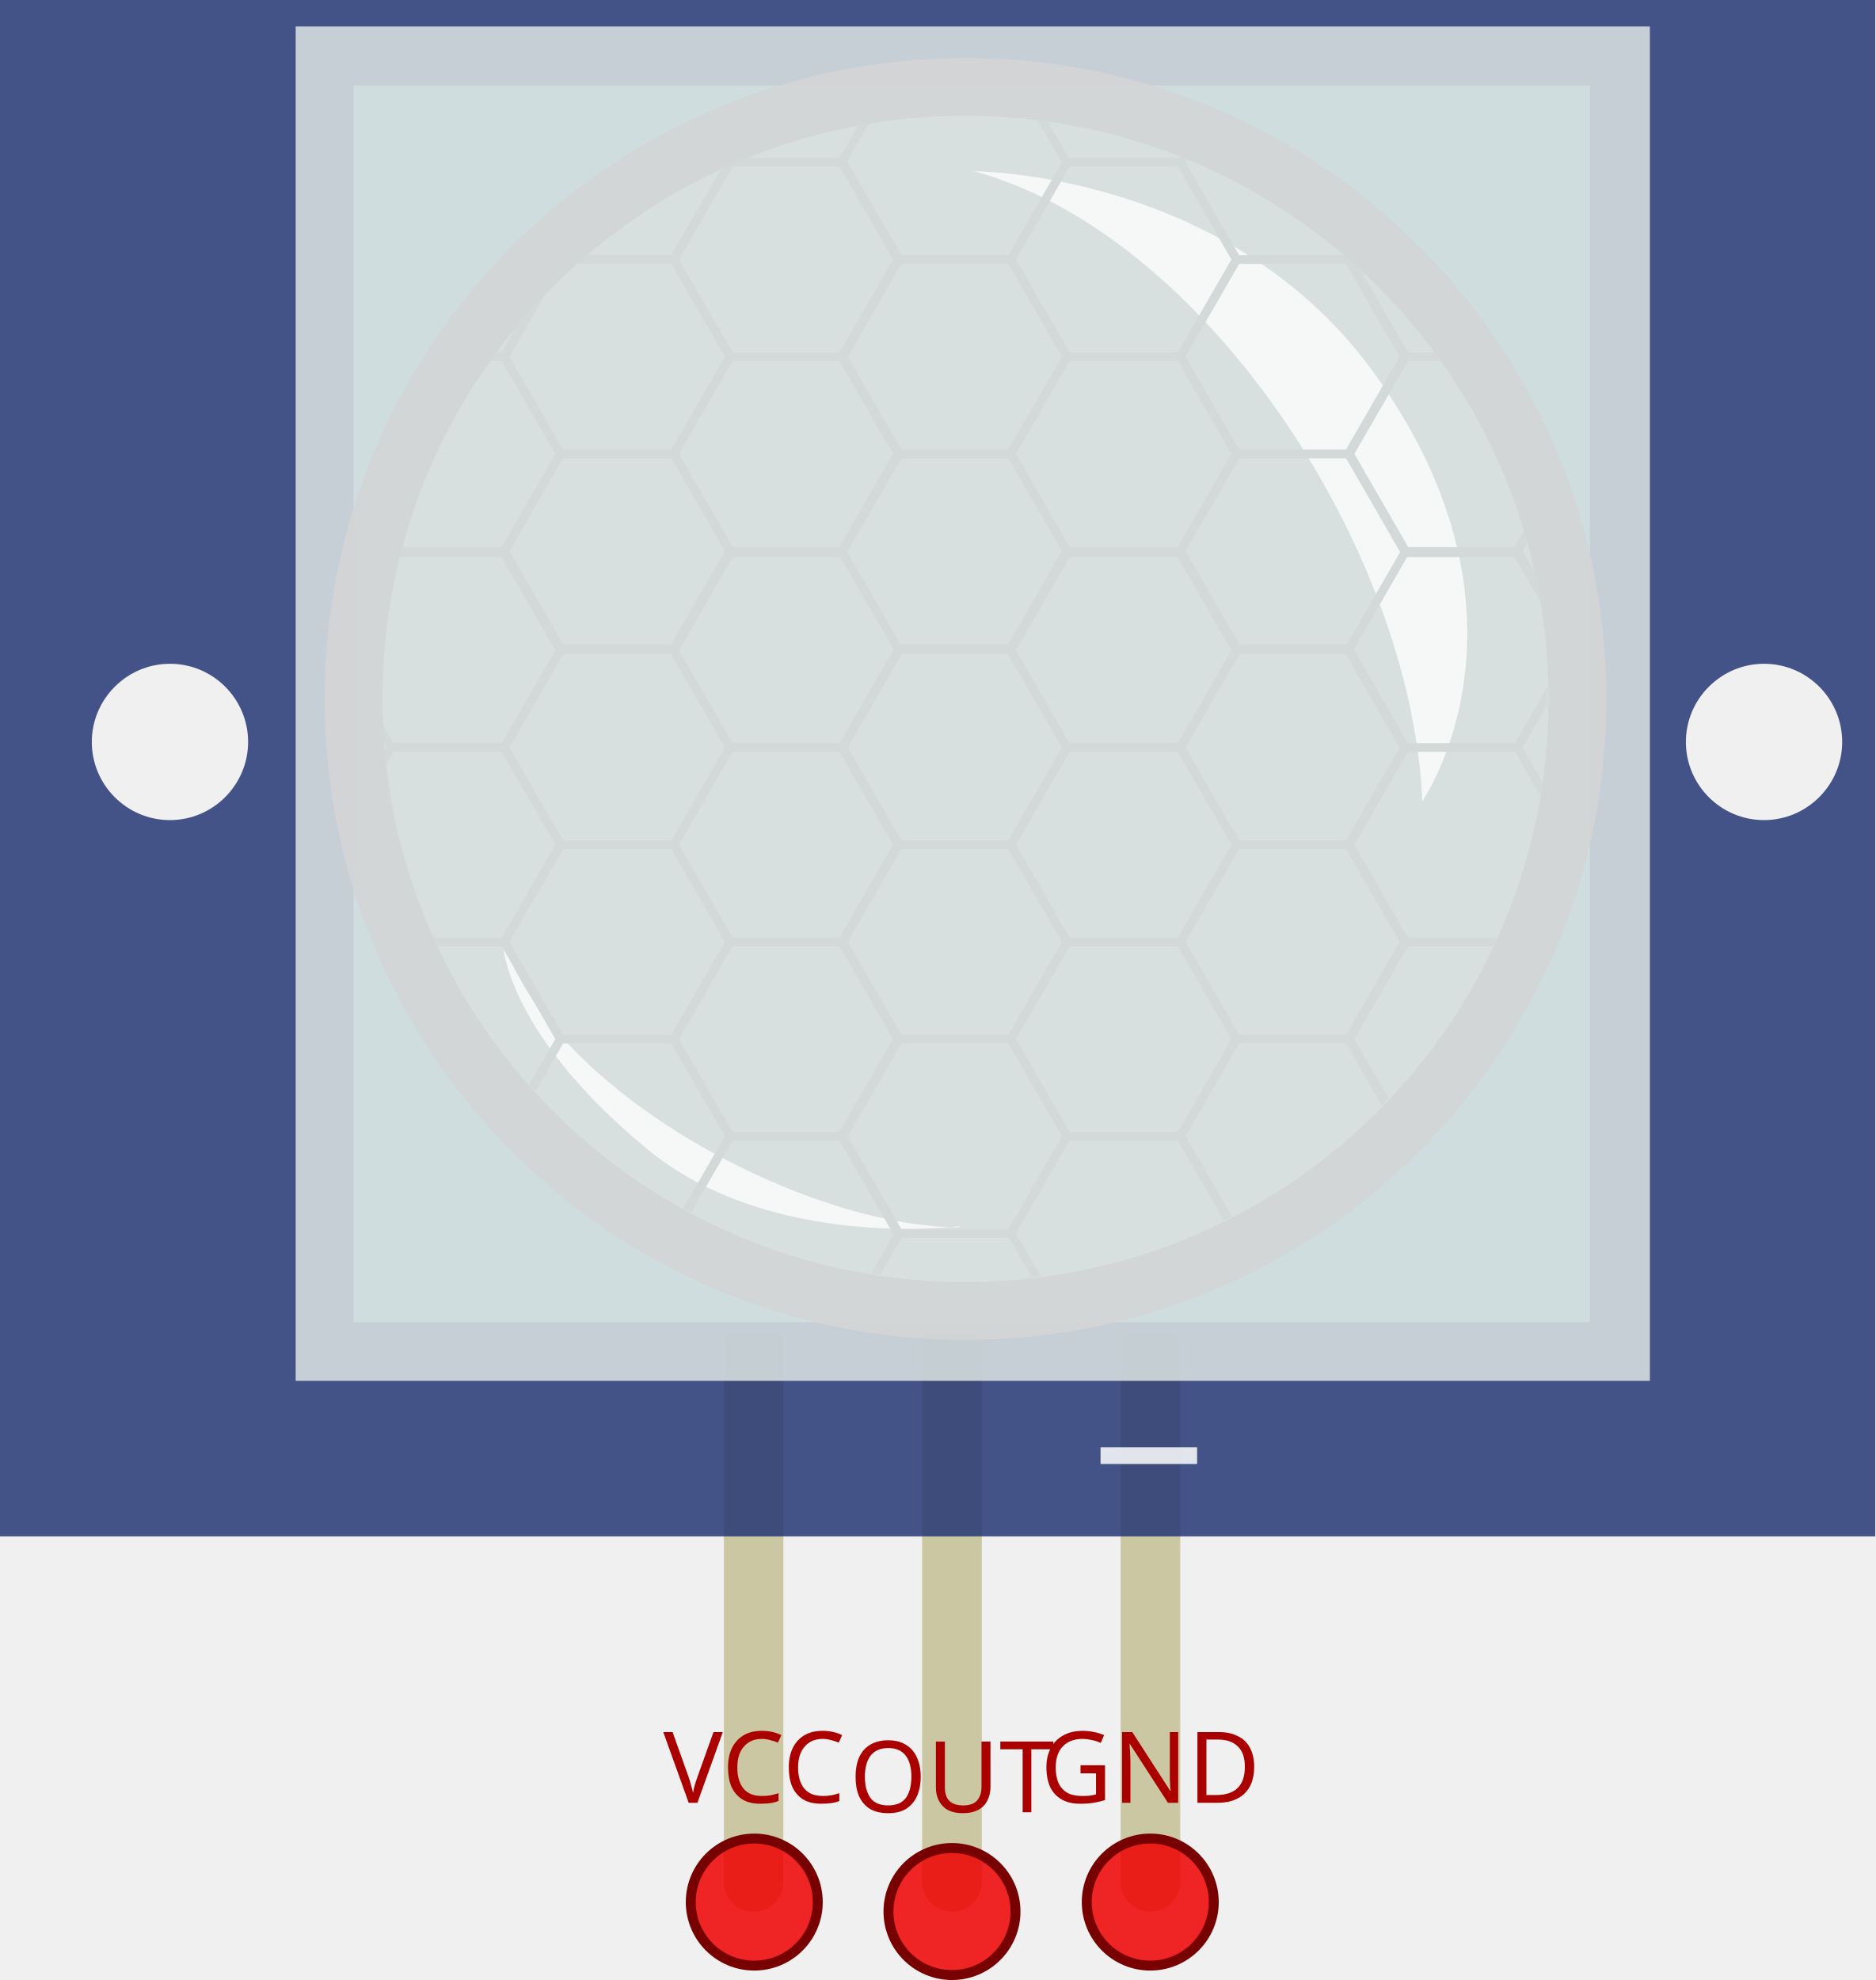
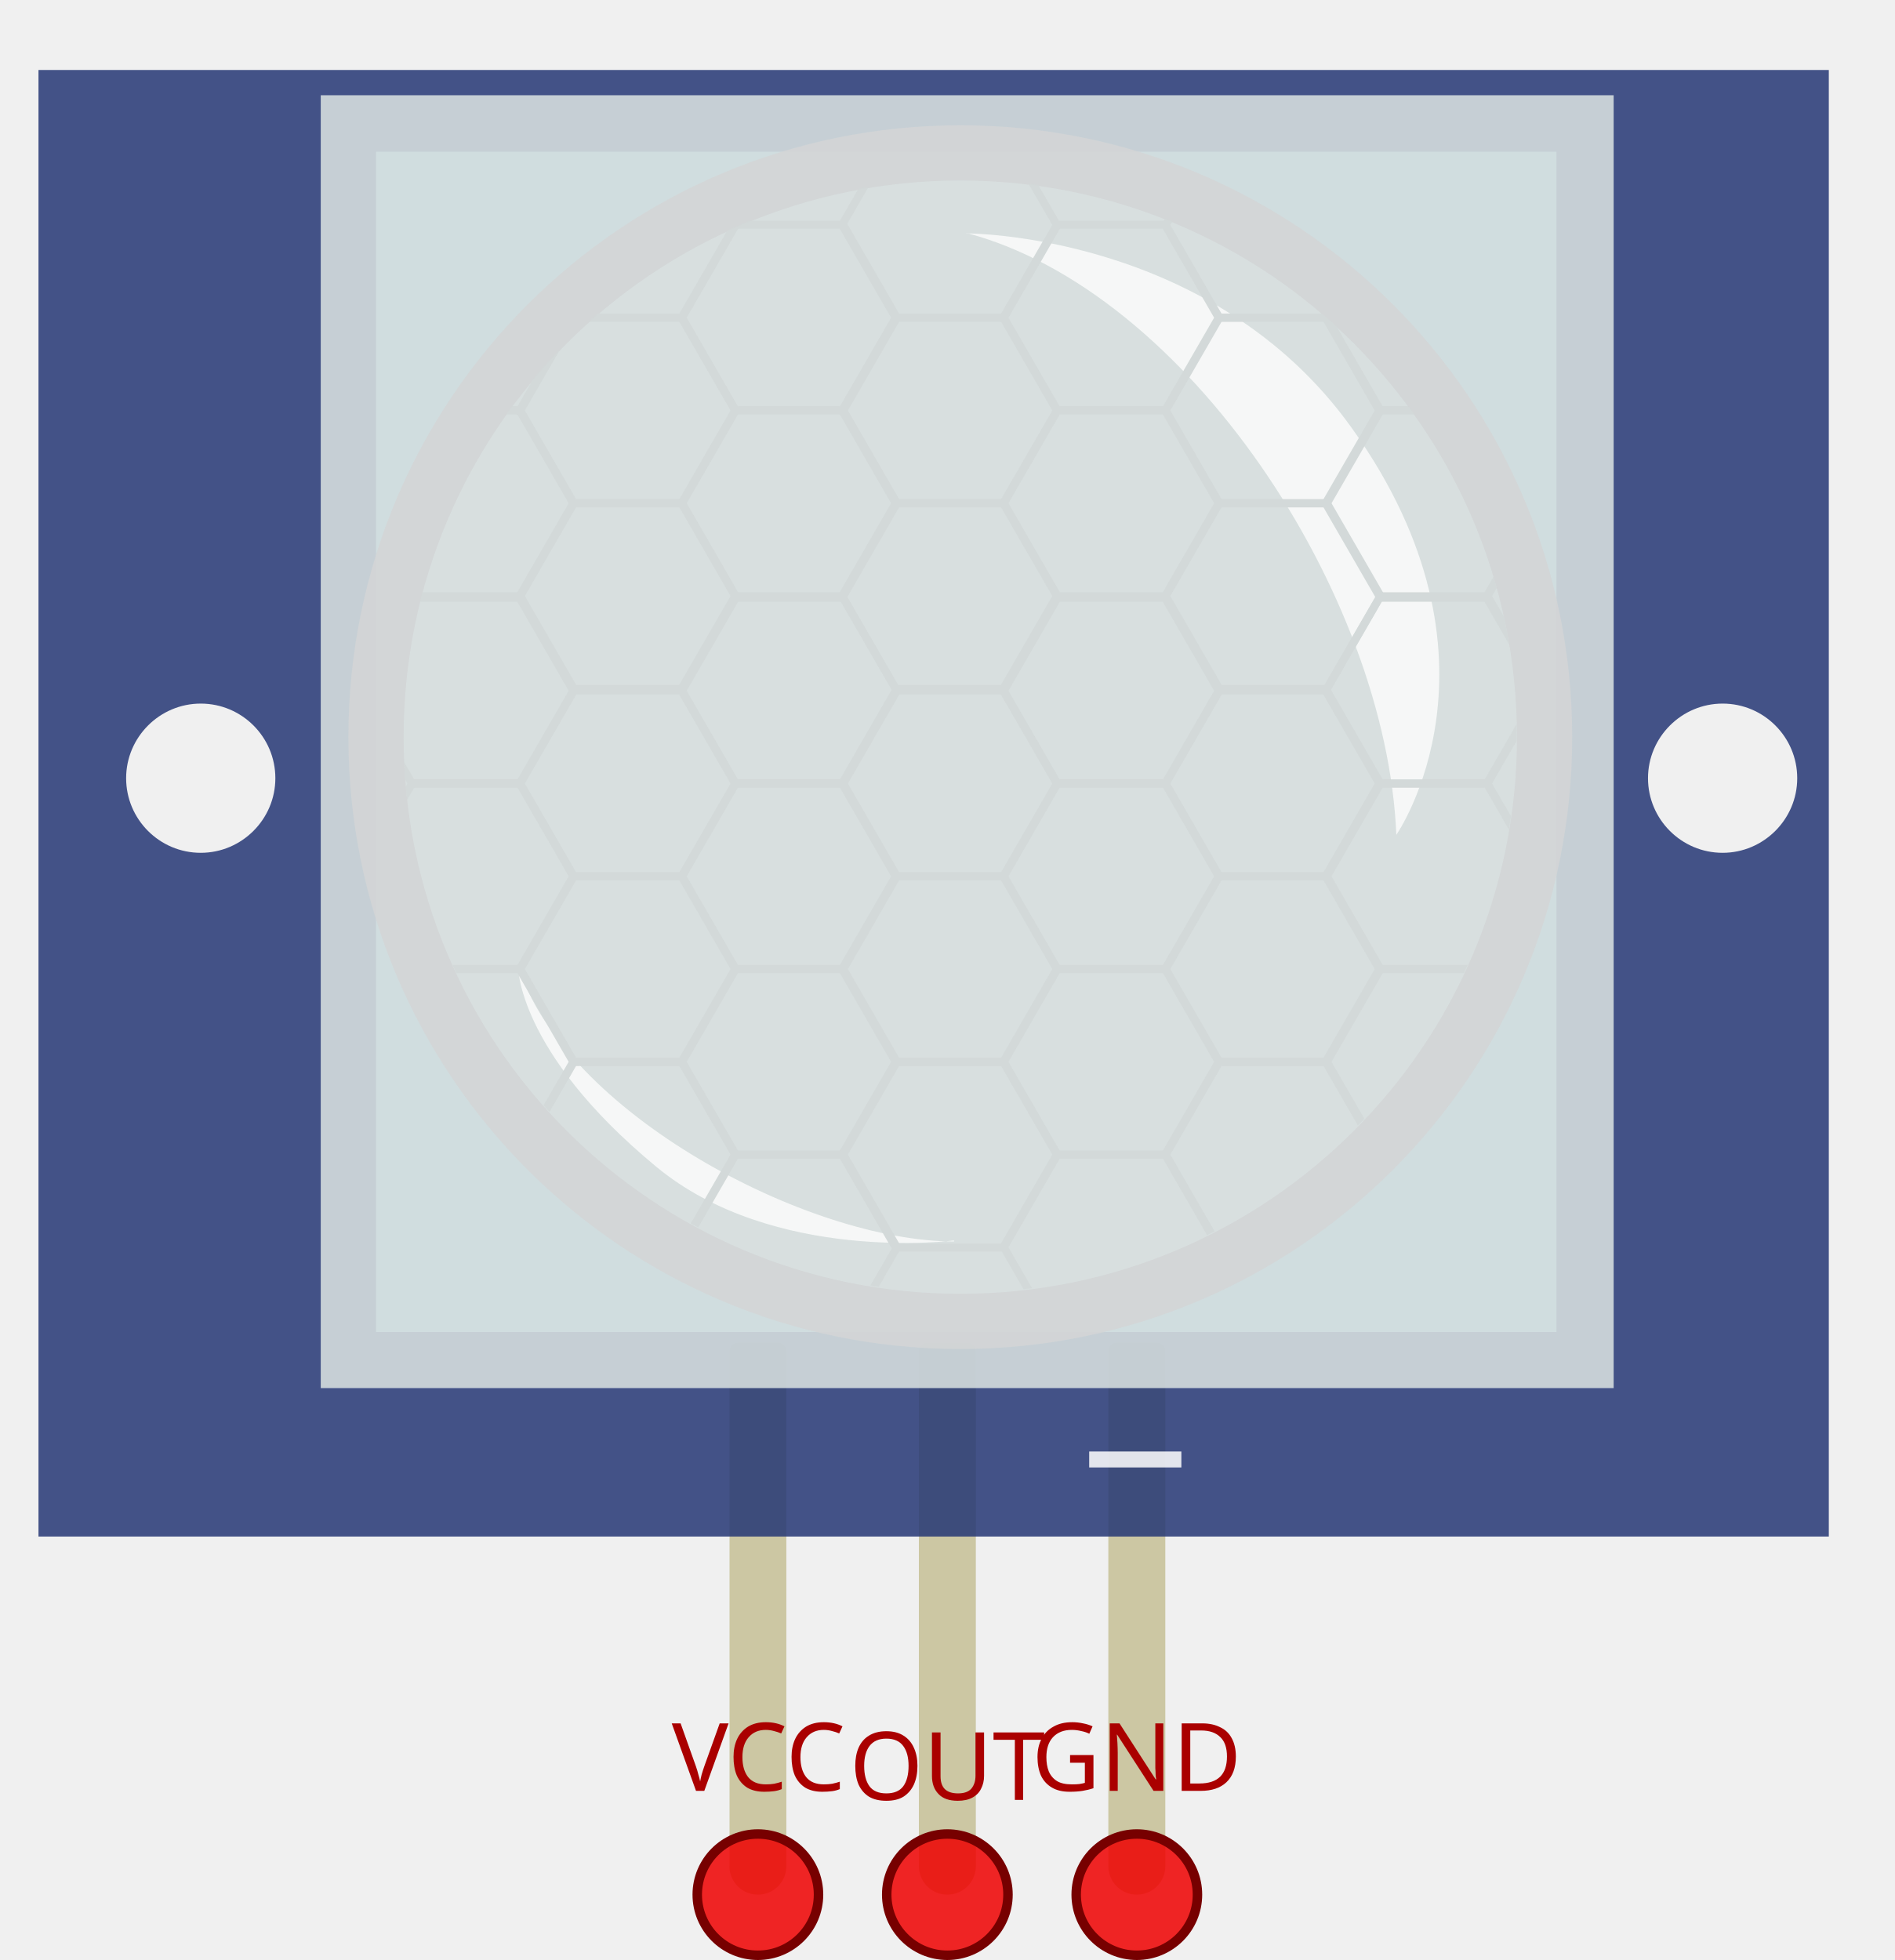
- <svg xmlns="http://www.w3.org/2000/svg" width="94.491" height="99.756" viewBox="0 0 94.491 99.756" version="1.1" id="svg87">
+ <svg xmlns="http://www.w3.org/2000/svg" width="100" height="103.45" viewBox="0 0 100 103.45" version="1.1" id="svg87">
  <defs id="defs87">
    <clipPath id="a">
      <circle cx="52.5" cy="39.2" r="28.2" id="circle34" />
    </clipPath>
  </defs>
-   <g id="g90" transform="translate(-22.03112,-23.69392)">
-     <path d="M 58.498,118.498 C 58.498,118.897 58.656,119.278 58.937,119.56 59.219,119.843 59.601,120 60,120 60.399,120 60.78,119.842 61.063,119.56 61.345,119.279 61.502,118.898 61.502,118.498 V 91.307 C 61.502,91.063 61.304,90.866 61.061,90.866 H 58.946 C 58.702,90.866 58.504,91.063 58.504,91.307 V 118.498 Z" id="path30" style="opacity:0.85;fill:#c6bf95;stroke-width:1.042" />
-     <path d="M 68.497,118.498 C 68.497,118.897 68.654,119.278 68.936,119.56 69.218,119.842 69.599,120 69.999,120 H 70 C 70.398,120 70.779,119.842 71.063,119.56 71.346,119.279 71.502,118.898 71.502,118.498 V 91.307 C 71.502,91.063 71.305,90.866 71.062,90.866 H 68.936 C 68.693,90.866 68.496,91.063 68.496,91.307 V 118.498 Z" id="path29" style="opacity:0.85;fill:#c6bf95;stroke-width:1.042" />
-     <path d="M 78.497,118.498 C 78.497,118.897 78.654,119.278 78.936,119.56 79.218,119.842 79.599,120 79.999,120 H 80 C 80.398,120 80.779,119.842 81.063,119.56 81.346,119.279 81.502,118.898 81.502,118.498 V 91.307 C 81.502,91.063 81.305,90.866 81.062,90.866 H 78.936 C 78.693,90.866 78.496,91.063 78.496,91.307 V 118.498 Z" id="path28" style="opacity:0.85;fill:#c6bf95;stroke-width:1.042" />
-     <path d="M 116.522,23.694 H 22.031 V 101.1 H 116.522 Z M 110.918,57.136 C 113.095,57.136 114.856,58.907 114.856,61.074 114.856,63.241 113.084,65.012 110.918,65.012 108.74,65.012 106.98,63.241 106.98,61.074 106.98,58.907 108.751,57.136 110.918,57.136 Z M 30.595,57.136 C 32.772,57.136 34.533,58.907 34.533,61.074 34.533,63.241 32.762,65.012 30.595,65.012 28.417,65.012 26.657,63.241 26.657,61.074 26.657,58.907 28.428,57.136 30.595,57.136 Z" fill="#253674" id="path31" style="opacity:0.85;stroke-width:1.042" />
-     <rect x="36.929" y="25.027" width="68.238" height="68.238" fill="#dde5e3" id="rect31" style="opacity:0.85;stroke-width:1.042" />
-     <rect x="39.846" y="28.007" width="62.3" height="62.3" fill="#d1dfe1" id="rect32" style="opacity:0.85;stroke-width:1.042" />
-     <circle cx="70.683" cy="58.907" r="32.296" fill="#d3d5d6" id="circle32" style="opacity:0.85;stroke-width:1.042" />
-     <circle cx="70.683" cy="58.907" r="29.379" fill="#d9e1e1" id="circle33" style="opacity:0.85;stroke-width:1.042" />
-     <g transform="matrix(1.0418,0,0,1.0418,15.97827,18.01611)" clip-path="url(#a)" fill="#fbfcfb" id="g84" style="opacity:0.85">
-       <path d="M 52.8,13.7 C 64,16.64 74.1,32 74.6,44.2 74.6,44.2 80.76,35.36 72.35,23.6 65.3,13.71 52.85,13.73 52.85,13.73 Z" id="path34" />
-       <path d="M 52.2,64.8 C 44.83,64.813 32.4,58.27 30.1,50.8 30.1,50.8 29.998,55.13 37.09,61 43.04,65.94 52.19,64.75 52.19,64.75 Z" id="path35" />
-       <g fill="none" stroke="#d2d8d8" stroke-width="0.4px" id="g83">
-         <path d="M 32.9,18 30.18,22.71 H 24.74 L 22.02,18 24.74,13.29 H 30.18 Z" id="path36" />
-         <path d="M 32.9,27.4 30.18,32.11 H 24.74 L 22.02,27.4 24.74,22.69 H 30.18 Z" id="path37" />
-         <path d="M 32.9,36.9 30.18,41.61 H 24.74 L 22.02,36.9 24.74,32.19 H 30.18 Z" id="path38" />
-         <path d="M 32.9,46.3 30.18,51.01 H 24.74 L 22.02,46.3 24.74,41.59 H 30.18 Z" id="path39" />
-         <path d="M 32.9,55.7 30.18,60.41 H 24.74 L 22.02,55.7 24.74,50.99 H 30.18 Z" id="path40" />
-         <path d="M 32.9,65.1 30.18,69.81 H 24.74 L 22.02,65.1 24.74,60.39 H 30.18 Z" id="path41" />
-         <path d="M 41.1,13.3 38.38,18.01 H 32.94 L 30.22,13.3 32.94,8.59 H 38.38 Z" id="path42" />
-         <path d="M 41.1,22.7 38.38,27.41 H 32.94 L 30.22,22.7 32.94,17.99 H 38.38 Z" id="path43" />
-         <path d="M 41.1,32.1 38.38,36.81 H 32.94 L 30.22,32.1 32.94,27.39 H 38.38 Z" id="path44" />
-         <path d="M 41.1,41.6 38.38,46.31 H 32.94 L 30.22,41.6 32.94,36.89 H 38.38 Z" id="path45" />
-         <path d="M 41.1,51 38.38,55.71 H 32.94 L 30.22,51 32.94,46.29 H 38.38 Z" id="path46" />
-         <path d="M 41.1,60.4 38.38,65.11 H 32.94 L 30.22,60.4 32.94,55.69 H 38.38 Z" id="path47" />
-         <path d="M 49.3,18 46.58,22.71 H 41.14 L 38.42,18 41.14,13.29 H 46.58 Z" id="path48" />
-         <path d="M 49.3,27.4 46.58,32.11 H 41.14 L 38.42,27.4 41.14,22.69 H 46.58 Z" id="path49" />
-         <path d="M 49.3,36.9 46.58,41.61 H 41.14 L 38.42,36.9 41.14,32.19 H 46.58 Z" id="path50" />
-         <path d="M 49.3,46.3 46.58,51.01 H 41.14 L 38.42,46.3 41.14,41.59 H 46.58 Z" id="path51" />
-         <path d="M 49.3,55.7 46.58,60.41 H 41.14 L 38.42,55.7 41.14,50.99 H 46.58 Z" id="path52" />
-         <path d="M 49.3,65.1 46.58,69.81 H 41.14 L 38.42,65.1 41.14,60.39 H 46.58 Z" id="path53" />
-         <path d="M 57.4,13.3 54.68,18.01 H 49.24 L 46.52,13.3 49.24,8.59 H 54.68 Z" id="path54" />
-         <path d="M 57.4,22.7 54.68,27.41 H 49.24 L 46.52,22.7 49.24,17.99 H 54.68 Z" id="path55" />
-         <path d="M 57.4,32.1 54.68,36.81 H 49.24 L 46.52,32.1 49.24,27.39 H 54.68 Z" id="path56" />
-         <path d="M 57.4,41.6 54.68,46.31 H 49.24 L 46.52,41.6 49.24,36.89 H 54.68 Z" id="path57" />
-         <path d="M 57.4,51 54.68,55.71 H 49.24 L 46.52,51 49.24,46.29 H 54.68 Z" id="path58" />
-         <path d="M 57.4,60.4 54.68,65.11 H 49.24 L 46.52,60.4 49.24,55.69 H 54.68 Z" id="path59" />
-         <path d="M 65.6,18 62.88,22.71 H 57.44 L 54.72,18 57.44,13.29 H 62.88 Z" id="path60" />
-         <path d="M 65.6,27.4 62.88,32.11 H 57.44 L 54.72,27.4 57.44,22.69 H 62.88 Z" id="path61" />
-         <path d="M 65.6,36.9 62.88,41.61 H 57.44 L 54.72,36.9 57.44,32.19 H 62.88 Z" id="path62" />
-         <path d="M 65.6,46.3 62.88,51.01 H 57.44 L 54.72,46.3 57.44,41.59 H 62.88 Z" id="path63" />
-         <path d="M 65.6,55.7 62.88,60.41 H 57.44 L 54.72,55.7 57.44,50.99 H 62.88 Z" id="path64" />
-         <path d="M 65.6,65.1 62.88,69.81 H 57.44 L 54.72,65.1 57.44,60.39 H 62.88 Z" id="path65" />
-         <path d="M 73.8,13.3 71.08,18.01 H 65.64 L 62.92,13.3 65.64,8.59 H 71.08 Z" id="path66" />
-         <path d="M 73.8,22.7 71.08,27.41 H 65.64 L 62.92,22.7 65.64,17.99 H 71.08 Z" id="path67" />
-         <path d="M 73.8,32.1 71.08,36.81 H 65.64 L 62.92,32.1 65.64,27.39 H 71.08 Z" id="path68" />
-         <path d="M 73.8,41.6 71.08,46.31 H 65.64 L 62.92,41.6 65.64,36.89 H 71.08 Z" id="path69" />
-         <path d="M 73.8,51 71.08,55.71 H 65.64 L 62.92,51 65.64,46.29 H 71.08 Z" id="path70" />
-         <path d="M 73.8,60.4 71.08,65.11 H 65.64 L 62.92,60.4 65.64,55.69 H 71.08 Z" id="path71" />
-         <path d="M 81.9,18 79.18,22.71 H 73.74 L 71.02,18 73.74,13.29 H 79.18 Z" id="path72" />
-         <path d="M 81.9,27.4 79.18,32.11 H 73.74 L 71.02,27.4 73.74,22.69 H 79.18 Z" id="path73" />
-         <path d="M 81.9,36.9 79.18,41.61 H 73.74 L 71.02,36.9 73.74,32.19 H 79.18 Z" id="path74" />
-         <path d="M 81.9,46.3 79.18,51.01 H 73.74 L 71.02,46.3 73.74,41.59 H 79.18 Z" id="path75" />
-         <path d="M 81.9,55.7 79.18,60.41 H 73.74 L 71.02,55.7 73.74,50.99 H 79.18 Z" id="path76" />
-         <path d="M 81.9,65.1 79.18,69.81 H 73.74 L 71.02,65.1 73.74,60.39 H 79.18 Z" id="path77" />
-         <path d="M 90.1,13.3 87.38,18.01 H 81.94 L 79.22,13.3 81.94,8.59 H 87.38 Z" id="path78" />
-         <path d="M 90.1,22.7 87.38,27.41 H 81.94 L 79.22,22.7 81.94,17.99 H 87.38 Z" id="path79" />
-         <path d="M 90.1,32.1 87.38,36.81 H 81.94 L 79.22,32.1 81.94,27.39 H 87.38 Z" id="path80" />
-         <path d="M 90.1,41.6 87.38,46.31 H 81.94 L 79.22,41.6 81.94,36.89 H 87.38 Z" id="path81" />
-         <path d="M 90.1,51 87.38,55.71 H 81.94 L 79.22,51 81.94,46.29 H 87.38 Z" id="path82" />
-         <path d="M 90.1,60.4 87.38,65.11 H 81.94 L 79.22,60.4 81.94,55.69 H 87.38 Z" id="path83" />
-       </g>
-     </g>
-     <path d="M 82.351,97.453 H 77.486 V 96.61 H 82.351 Z" fill="#ffffff" id="path84" style="opacity:0.85;stroke-width:1.042" />
-     <g id="g85" transform="translate(2.347264,3.693924)">
-       <circle id="pin-VCC" cx="57.69" cy="115.83" r="3.2" fill="#ee0000" fill-opacity="0.85" stroke="#770000" stroke-width="0.5" />
-       <text x="57.69" y="110.83" font-size="5px" fill="#aa0000" text-anchor="middle" font-family="sans-serif" id="text84">VCC</text>
-     </g>
-     <g id="g86" transform="translate(2.169998,4.169998)">
-       <circle id="pin-OUT" cx="67.83" cy="115.83" r="3.2" fill="#ee0000" fill-opacity="0.85" stroke="#770000" stroke-width="0.5" />
-       <text x="67.83" y="110.83" font-size="5px" fill="#aa0000" text-anchor="middle" font-family="sans-serif" id="text85">OUT</text>
-     </g>
-     <g id="g87" transform="translate(2.031123,3.693924)">
-       <circle id="pin-GND" cx="77.96" cy="115.83" r="3.2" fill="#ee0000" fill-opacity="0.85" stroke="#770000" stroke-width="0.5" />
-       <text x="77.96" y="110.83" font-size="5px" fill="#aa0000" text-anchor="middle" font-family="sans-serif" id="text86">GND</text>
+   <path d="M 38.498,98.498 C 38.498,98.897 38.656,99.278 38.937,99.56 39.219,99.843 39.601,100 40,100 40.399,100 40.78,99.842 41.063,99.56 41.345,99.279 41.502,98.898 41.502,98.498 V 71.307 C 41.502,71.063 41.304,70.866 41.061,70.866 H 38.946 C 38.702,70.866 38.504,71.063 38.504,71.307 V 98.498 Z" id="path30" style="opacity:0.85;fill:#c6bf95;stroke-width:1.042" />
+   <path d="M 48.498,98.498 C 48.498,98.897 48.655,99.278 48.937,99.56 49.219,99.842 49.6,100 50,100 H 50.001 C 50.399,100 50.78,99.842 51.064,99.56 51.347,99.279 51.503,98.898 51.503,98.498 V 71.307 C 51.503,71.063 51.306,70.866 51.063,70.866 H 48.937 C 48.694,70.866 48.497,71.063 48.497,71.307 V 98.498 Z" id="path29" style="opacity:0.85;fill:#c6bf95;stroke-width:1.042" />
+   <path d="M 58.498,98.498 C 58.498,98.897 58.655,99.278 58.937,99.56 59.219,99.842 59.6,100 60,100 H 60.001 C 60.399,100 60.78,99.842 61.064,99.56 61.347,99.279 61.503,98.898 61.503,98.498 V 71.307 C 61.503,71.063 61.306,70.866 61.063,70.866 H 58.937 C 58.694,70.866 58.497,71.063 58.497,71.307 V 98.498 Z" id="path28" style="opacity:0.85;fill:#c6bf95;stroke-width:1.042" />
+   <path d="M 96.522,3.694 H 2.031 V 81.1 H 96.522 Z M 90.917,37.136 C 93.095,37.136 94.855,38.907 94.855,41.074 94.855,43.241 93.084,45.012 90.917,45.012 88.74,45.012 86.979,43.241 86.979,41.074 86.979,38.907 88.751,37.136 90.917,37.136 Z M 10.595,37.136 C 12.772,37.136 14.533,38.907 14.533,41.074 14.533,43.241 12.762,45.012 10.595,45.012 8.417,45.012 6.657,43.241 6.657,41.074 6.657,38.907 8.428,37.136 10.595,37.136 Z" fill="#253674" id="path31" style="opacity:0.85;stroke-width:1.042" />
+   <rect x="16.929" y="5.027" width="68.238" height="68.238" fill="#dde5e3" id="rect31" style="opacity:0.85;stroke-width:1.042" />
+   <rect x="19.846" y="8.007" width="62.3" height="62.3" fill="#d1dfe1" id="rect32" style="opacity:0.85;stroke-width:1.042" />
+   <circle cx="50.683" cy="38.907" r="32.296" fill="#d3d5d6" id="circle32" style="opacity:0.85;stroke-width:1.042" />
+   <circle cx="50.683" cy="38.907" r="29.379" fill="#d9e1e1" id="circle33" style="opacity:0.85;stroke-width:1.042" />
+   <g transform="matrix(1.0418,0,0,1.0418,-4.021736,-1.983886)" clip-path="url(#a)" fill="#fbfcfb" id="g84" style="opacity:0.85">
+     <path d="M 52.8,13.7 C 64,16.64 74.1,32 74.6,44.2 74.6,44.2 80.76,35.36 72.35,23.6 65.3,13.71 52.85,13.73 52.85,13.73 Z" id="path34" />
+     <path d="M 52.2,64.8 C 44.83,64.813 32.4,58.27 30.1,50.8 30.1,50.8 29.998,55.13 37.09,61 43.04,65.94 52.19,64.75 52.19,64.75 Z" id="path35" />
+     <g fill="none" stroke="#d2d8d8" stroke-width="0.4px" id="g83">
+       <path d="M 32.9,18 30.18,22.71 H 24.74 L 22.02,18 24.74,13.29 H 30.18 Z" id="path36" />
+       <path d="M 32.9,27.4 30.18,32.11 H 24.74 L 22.02,27.4 24.74,22.69 H 30.18 Z" id="path37" />
+       <path d="M 32.9,36.9 30.18,41.61 H 24.74 L 22.02,36.9 24.74,32.19 H 30.18 Z" id="path38" />
+       <path d="M 32.9,46.3 30.18,51.01 H 24.74 L 22.02,46.3 24.74,41.59 H 30.18 Z" id="path39" />
+       <path d="M 32.9,55.7 30.18,60.41 H 24.74 L 22.02,55.7 24.74,50.99 H 30.18 Z" id="path40" />
+       <path d="M 32.9,65.1 30.18,69.81 H 24.74 L 22.02,65.1 24.74,60.39 H 30.18 Z" id="path41" />
+       <path d="M 41.1,13.3 38.38,18.01 H 32.94 L 30.22,13.3 32.94,8.59 H 38.38 Z" id="path42" />
+       <path d="M 41.1,22.7 38.38,27.41 H 32.94 L 30.22,22.7 32.94,17.99 H 38.38 Z" id="path43" />
+       <path d="M 41.1,32.1 38.38,36.81 H 32.94 L 30.22,32.1 32.94,27.39 H 38.38 Z" id="path44" />
+       <path d="M 41.1,41.6 38.38,46.31 H 32.94 L 30.22,41.6 32.94,36.89 H 38.38 Z" id="path45" />
+       <path d="M 41.1,51 38.38,55.71 H 32.94 L 30.22,51 32.94,46.29 H 38.38 Z" id="path46" />
+       <path d="M 41.1,60.4 38.38,65.11 H 32.94 L 30.22,60.4 32.94,55.69 H 38.38 Z" id="path47" />
+       <path d="M 49.3,18 46.58,22.71 H 41.14 L 38.42,18 41.14,13.29 H 46.58 Z" id="path48" />
+       <path d="M 49.3,27.4 46.58,32.11 H 41.14 L 38.42,27.4 41.14,22.69 H 46.58 Z" id="path49" />
+       <path d="M 49.3,36.9 46.58,41.61 H 41.14 L 38.42,36.9 41.14,32.19 H 46.58 Z" id="path50" />
+       <path d="M 49.3,46.3 46.58,51.01 H 41.14 L 38.42,46.3 41.14,41.59 H 46.58 Z" id="path51" />
+       <path d="M 49.3,55.7 46.58,60.41 H 41.14 L 38.42,55.7 41.14,50.99 H 46.58 Z" id="path52" />
+       <path d="M 49.3,65.1 46.58,69.81 H 41.14 L 38.42,65.1 41.14,60.39 H 46.58 Z" id="path53" />
+       <path d="M 57.4,13.3 54.68,18.01 H 49.24 L 46.52,13.3 49.24,8.59 H 54.68 Z" id="path54" />
+       <path d="M 57.4,22.7 54.68,27.41 H 49.24 L 46.52,22.7 49.24,17.99 H 54.68 Z" id="path55" />
+       <path d="M 57.4,32.1 54.68,36.81 H 49.24 L 46.52,32.1 49.24,27.39 H 54.68 Z" id="path56" />
+       <path d="M 57.4,41.6 54.68,46.31 H 49.24 L 46.52,41.6 49.24,36.89 H 54.68 Z" id="path57" />
+       <path d="M 57.4,51 54.68,55.71 H 49.24 L 46.52,51 49.24,46.29 H 54.68 Z" id="path58" />
+       <path d="M 57.4,60.4 54.68,65.11 H 49.24 L 46.52,60.4 49.24,55.69 H 54.68 Z" id="path59" />
+       <path d="M 65.6,18 62.88,22.71 H 57.44 L 54.72,18 57.44,13.29 H 62.88 Z" id="path60" />
+       <path d="M 65.6,27.4 62.88,32.11 H 57.44 L 54.72,27.4 57.44,22.69 H 62.88 Z" id="path61" />
+       <path d="M 65.6,36.9 62.88,41.61 H 57.44 L 54.72,36.9 57.44,32.19 H 62.88 Z" id="path62" />
+       <path d="M 65.6,46.3 62.88,51.01 H 57.44 L 54.72,46.3 57.44,41.59 H 62.88 Z" id="path63" />
+       <path d="M 65.6,55.7 62.88,60.41 H 57.44 L 54.72,55.7 57.44,50.99 H 62.88 Z" id="path64" />
+       <path d="M 65.6,65.1 62.88,69.81 H 57.44 L 54.72,65.1 57.44,60.39 H 62.88 Z" id="path65" />
+       <path d="M 73.8,13.3 71.08,18.01 H 65.64 L 62.92,13.3 65.64,8.59 H 71.08 Z" id="path66" />
+       <path d="M 73.8,22.7 71.08,27.41 H 65.64 L 62.92,22.7 65.64,17.99 H 71.08 Z" id="path67" />
+       <path d="M 73.8,32.1 71.08,36.81 H 65.64 L 62.92,32.1 65.64,27.39 H 71.08 Z" id="path68" />
+       <path d="M 73.8,41.6 71.08,46.31 H 65.64 L 62.92,41.6 65.64,36.89 H 71.08 Z" id="path69" />
+       <path d="M 73.8,51 71.08,55.71 H 65.64 L 62.92,51 65.64,46.29 H 71.08 Z" id="path70" />
+       <path d="M 73.8,60.4 71.08,65.11 H 65.64 L 62.92,60.4 65.64,55.69 H 71.08 Z" id="path71" />
+       <path d="M 81.9,18 79.18,22.71 H 73.74 L 71.02,18 73.74,13.29 H 79.18 Z" id="path72" />
+       <path d="M 81.9,27.4 79.18,32.11 H 73.74 L 71.02,27.4 73.74,22.69 H 79.18 Z" id="path73" />
+       <path d="M 81.9,36.9 79.18,41.61 H 73.74 L 71.02,36.9 73.74,32.19 H 79.18 Z" id="path74" />
+       <path d="M 81.9,46.3 79.18,51.01 H 73.74 L 71.02,46.3 73.74,41.59 H 79.18 Z" id="path75" />
+       <path d="M 81.9,55.7 79.18,60.41 H 73.74 L 71.02,55.7 73.74,50.99 H 79.18 Z" id="path76" />
+       <path d="M 81.9,65.1 79.18,69.81 H 73.74 L 71.02,65.1 73.74,60.39 H 79.18 Z" id="path77" />
+       <path d="M 90.1,13.3 87.38,18.01 H 81.94 L 79.22,13.3 81.94,8.59 H 87.38 Z" id="path78" />
+       <path d="M 90.1,22.7 87.38,27.41 H 81.94 L 79.22,22.7 81.94,17.99 H 87.38 Z" id="path79" />
+       <path d="M 90.1,32.1 87.38,36.81 H 81.94 L 79.22,32.1 81.94,27.39 H 87.38 Z" id="path80" />
+       <path d="M 90.1,41.6 87.38,46.31 H 81.94 L 79.22,41.6 81.94,36.89 H 87.38 Z" id="path81" />
+       <path d="M 90.1,51 87.38,55.71 H 81.94 L 79.22,51 81.94,46.29 H 87.38 Z" id="path82" />
+       <path d="M 90.1,60.4 87.38,65.11 H 81.94 L 79.22,60.4 81.94,55.69 H 87.38 Z" id="path83" />
    </g>
  </g>
+   <path d="M 62.351,77.453 H 57.486 V 76.61 H 62.351 Z" fill="#ffffff" id="path84" style="opacity:0.85;stroke-width:1.042" />
+   <circle id="pin-VCC" cx="40" cy="100" r="3.2" fill="#ee0000" fill-opacity="0.85" stroke="#770000" stroke-width="0.5" />
+   <text x="40.037" y="94.524" font-size="5px" fill="#aa0000" text-anchor="middle" font-family="sans-serif" id="text84">VCC</text>
+   <circle id="pin-OUT" cx="50" cy="100" r="3.2" fill="#ee0000" fill-opacity="0.85" stroke="#770000" stroke-width="0.5" />
+   <text x="50" y="95" font-size="5px" fill="#aa0000" text-anchor="middle" font-family="sans-serif" id="text85">OUT</text>
+   <circle id="pin-GND" cx="60" cy="100" r="3.2" fill="#ee0000" fill-opacity="0.85" stroke="#770000" stroke-width="0.5" />
+   <text x="59.991" y="94.524" font-size="5px" fill="#aa0000" text-anchor="middle" font-family="sans-serif" id="text86">GND</text>
</svg>
